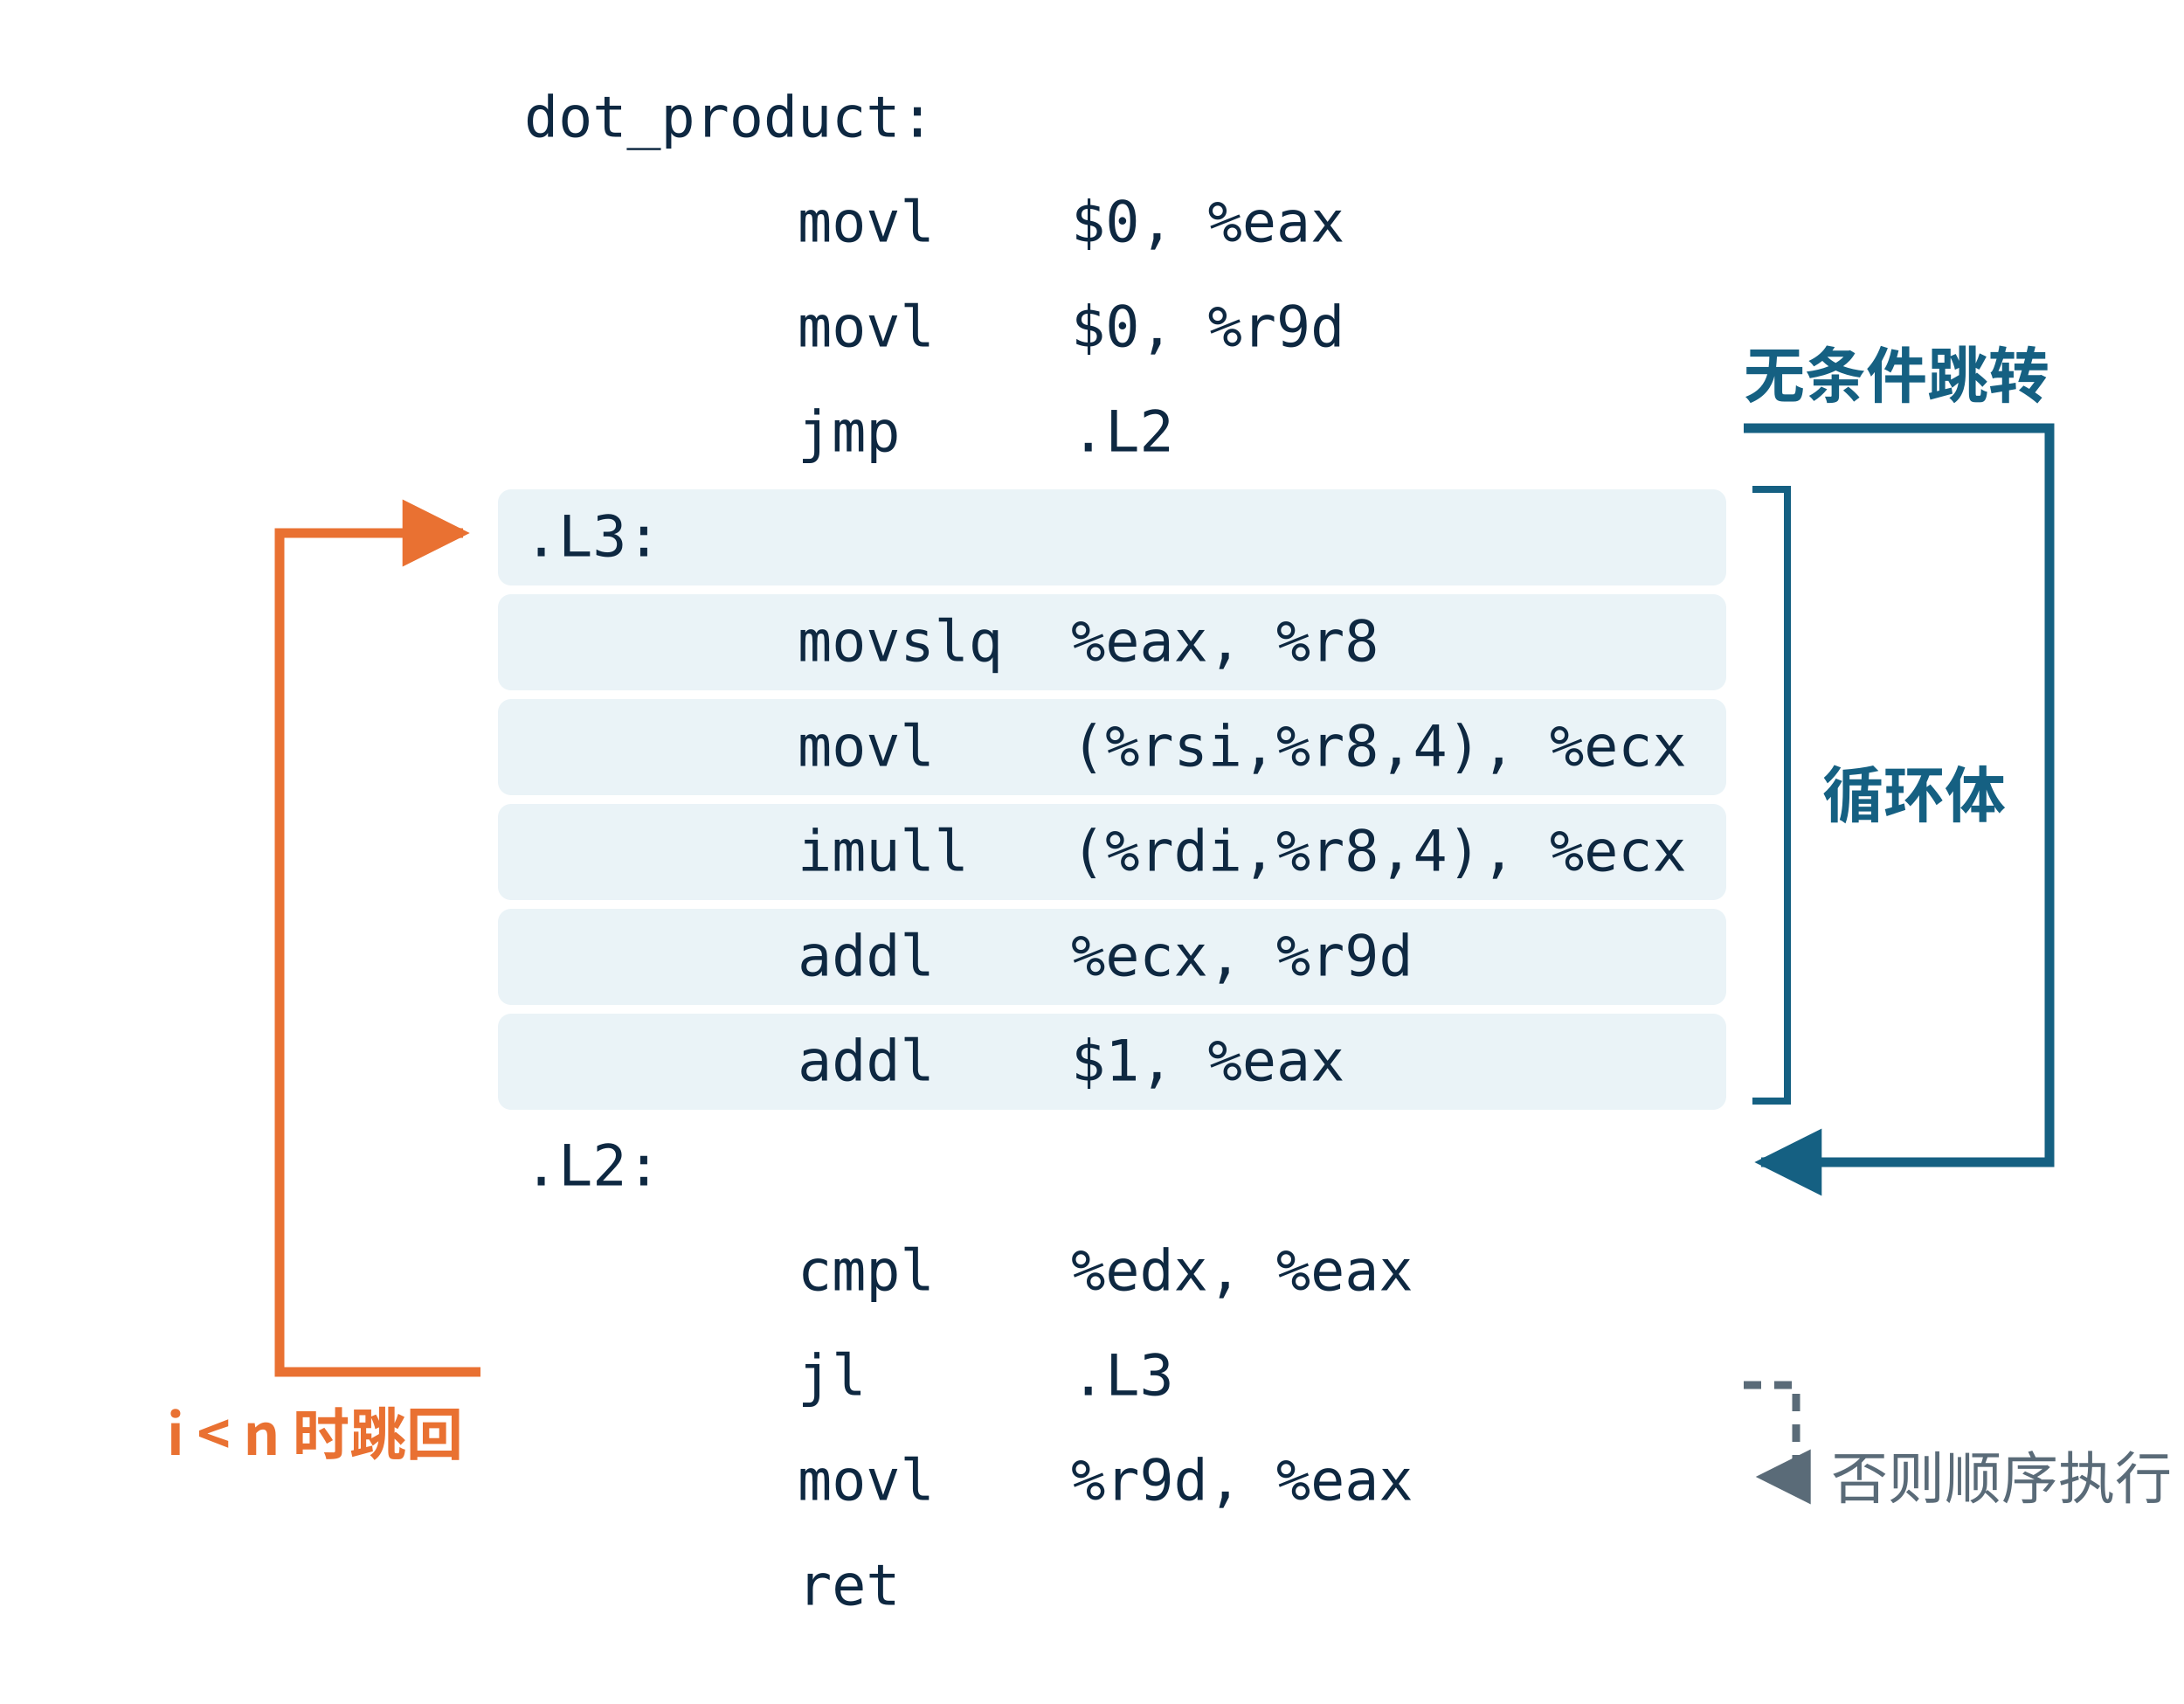
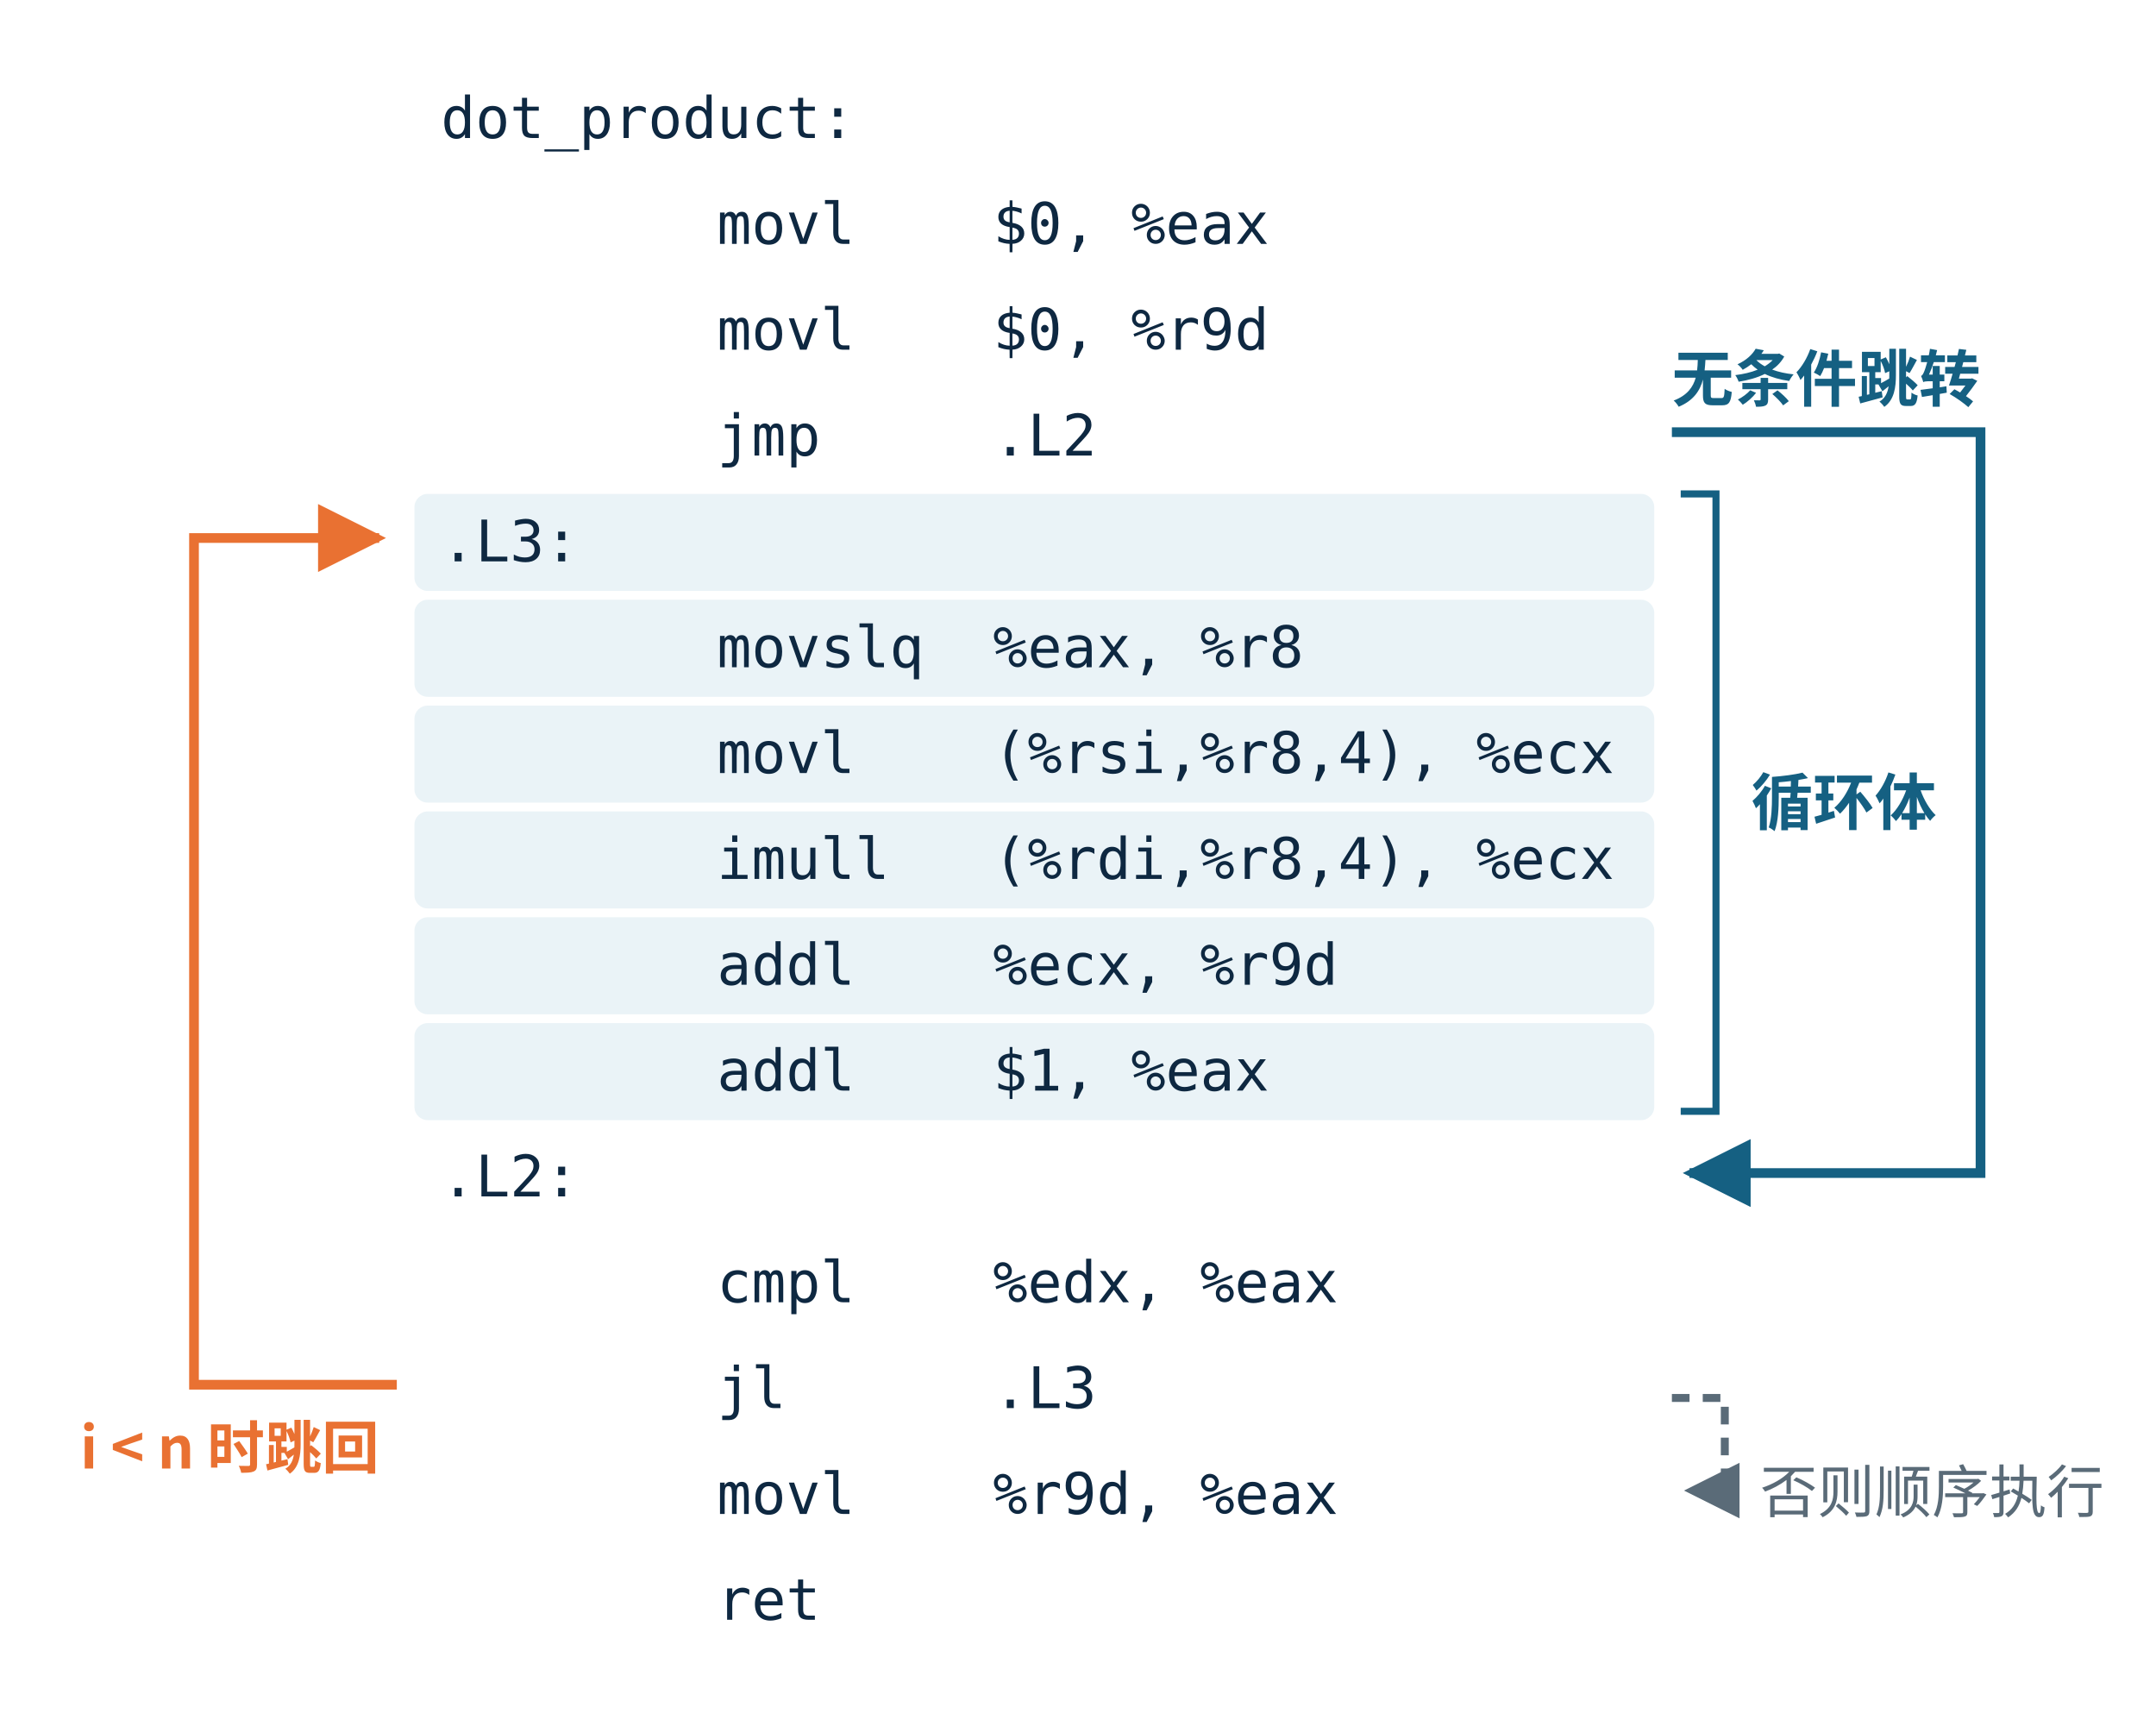
- <svg xmlns="http://www.w3.org/2000/svg" viewBox="0 0 500 390" width="500" height="390">
+ <svg xmlns="http://www.w3.org/2000/svg" viewBox="0 0 489 390" width="489" height="390">
  <defs>
    <marker id="ah-156082" viewBox="0 0 10 10" refX="9" refY="5" markerWidth="7" markerHeight="7" orient="auto-start-reverse">
      <path d="M0,0 L10,5 L0,10 z" fill="#156082" />
    </marker>
    <marker id="ah-e97132" viewBox="0 0 10 10" refX="9" refY="5" markerWidth="7" markerHeight="7" orient="auto-start-reverse">
      <path d="M0,0 L10,5 L0,10 z" fill="#e97132" />
    </marker>
    <marker id="ah-0e2841" viewBox="0 0 10 10" refX="9" refY="5" markerWidth="7" markerHeight="7" orient="auto-start-reverse">
      <path d="M0,0 L10,5 L0,10 z" fill="#0e2841" />
    </marker>
    <marker id="ah-2e7d4f" viewBox="0 0 10 10" refX="9" refY="5" markerWidth="7" markerHeight="7" orient="auto-start-reverse">
      <path d="M0,0 L10,5 L0,10 z" fill="#2e7d4f" />
    </marker>
    <marker id="ah-c0392b" viewBox="0 0 10 10" refX="9" refY="5" markerWidth="7" markerHeight="7" orient="auto-start-reverse">
      <path d="M0,0 L10,5 L0,10 z" fill="#c0392b" />
    </marker>
    <marker id="ah-5a6b78" viewBox="0 0 10 10" refX="9" refY="5" markerWidth="7" markerHeight="7" orient="auto-start-reverse">
      <path d="M0,0 L10,5 L0,10 z" fill="#5a6b78" />
    </marker>
    <marker id="ah-9fb5c3" viewBox="0 0 10 10" refX="9" refY="5" markerWidth="7" markerHeight="7" orient="auto-start-reverse">
      <path d="M0,0 L10,5 L0,10 z" fill="#9fb5c3" />
    </marker>
  </defs>
-   <text x="120.0" y="31.3" font-family="SFMono-Regular, Menlo, DejaVu Sans Mono, Consolas, monospace" font-size="13" font-weight="normal" fill="#0e2841" text-anchor="start">dot_product:</text>
-   <text x="120.0" y="55.3" font-family="SFMono-Regular, Menlo, DejaVu Sans Mono, Consolas, monospace" font-size="13" font-weight="normal" fill="#0e2841" text-anchor="start" xml:space="preserve">        movl    $0, %eax</text>
-   <text x="120.0" y="79.3" font-family="SFMono-Regular, Menlo, DejaVu Sans Mono, Consolas, monospace" font-size="13" font-weight="normal" fill="#0e2841" text-anchor="start" xml:space="preserve">        movl    $0, %r9d</text>
-   <text x="120.0" y="103.3" font-family="SFMono-Regular, Menlo, DejaVu Sans Mono, Consolas, monospace" font-size="13" font-weight="normal" fill="#0e2841" text-anchor="start" xml:space="preserve">        jmp     .L2</text>
-   <rect x="114.0" y="112.0" width="281.2" height="22.0" rx="3" fill="#eaf3f7" stroke="none" stroke-width="0" />
-   <text x="120.0" y="127.3" font-family="SFMono-Regular, Menlo, DejaVu Sans Mono, Consolas, monospace" font-size="13" font-weight="normal" fill="#0e2841" text-anchor="start">.L3:</text>
-   <rect x="114.0" y="136.0" width="281.2" height="22.0" rx="3" fill="#eaf3f7" stroke="none" stroke-width="0" />
-   <text x="120.0" y="151.3" font-family="SFMono-Regular, Menlo, DejaVu Sans Mono, Consolas, monospace" font-size="13" font-weight="normal" fill="#0e2841" text-anchor="start" xml:space="preserve">        movslq  %eax, %r8</text>
-   <rect x="114.0" y="160.0" width="281.2" height="22.0" rx="3" fill="#eaf3f7" stroke="none" stroke-width="0" />
-   <text x="120.0" y="175.3" font-family="SFMono-Regular, Menlo, DejaVu Sans Mono, Consolas, monospace" font-size="13" font-weight="normal" fill="#0e2841" text-anchor="start" xml:space="preserve">        movl    (%rsi,%r8,4), %ecx</text>
-   <rect x="114.0" y="184.0" width="281.2" height="22.0" rx="3" fill="#eaf3f7" stroke="none" stroke-width="0" />
-   <text x="120.0" y="199.3" font-family="SFMono-Regular, Menlo, DejaVu Sans Mono, Consolas, monospace" font-size="13" font-weight="normal" fill="#0e2841" text-anchor="start" xml:space="preserve">        imull   (%rdi,%r8,4), %ecx</text>
-   <rect x="114.0" y="208.0" width="281.2" height="22.0" rx="3" fill="#eaf3f7" stroke="none" stroke-width="0" />
-   <text x="120.0" y="223.3" font-family="SFMono-Regular, Menlo, DejaVu Sans Mono, Consolas, monospace" font-size="13" font-weight="normal" fill="#0e2841" text-anchor="start" xml:space="preserve">        addl    %ecx, %r9d</text>
-   <rect x="114.0" y="232.0" width="281.2" height="22.0" rx="3" fill="#eaf3f7" stroke="none" stroke-width="0" />
-   <text x="120.0" y="247.3" font-family="SFMono-Regular, Menlo, DejaVu Sans Mono, Consolas, monospace" font-size="13" font-weight="normal" fill="#0e2841" text-anchor="start" xml:space="preserve">        addl    $1, %eax</text>
-   <text x="120.0" y="271.3" font-family="SFMono-Regular, Menlo, DejaVu Sans Mono, Consolas, monospace" font-size="13" font-weight="normal" fill="#0e2841" text-anchor="start">.L2:</text>
-   <text x="120.0" y="295.3" font-family="SFMono-Regular, Menlo, DejaVu Sans Mono, Consolas, monospace" font-size="13" font-weight="normal" fill="#0e2841" text-anchor="start" xml:space="preserve">        cmpl    %edx, %eax</text>
-   <text x="120.0" y="319.3" font-family="SFMono-Regular, Menlo, DejaVu Sans Mono, Consolas, monospace" font-size="13" font-weight="normal" fill="#0e2841" text-anchor="start" xml:space="preserve">        jl      .L3</text>
-   <text x="120.0" y="343.3" font-family="SFMono-Regular, Menlo, DejaVu Sans Mono, Consolas, monospace" font-size="13" font-weight="normal" fill="#0e2841" text-anchor="start" xml:space="preserve">        movl    %r9d, %eax</text>
-   <text x="120.0" y="367.3" font-family="SFMono-Regular, Menlo, DejaVu Sans Mono, Consolas, monospace" font-size="13" font-weight="normal" fill="#0e2841" text-anchor="start" xml:space="preserve">        ret</text>
-   <path d="M 401.2 112.0 L 409.2 112.0 L 409.2 252.0 L 401.2 252.0" fill="none" stroke="#156082" stroke-width="1.6" />
-   <text x="417.2" y="187.0" font-family="PingFang SC, Noto Sans CJK SC, Source Han Sans SC, sans-serif" font-size="14" font-weight="bold" fill="#156082" text-anchor="start">循环体</text>
-   <path d="M 399.2 98.0 L 469.2 98.0 L 469.2 266.0 L 403.2 266.0" fill="none" stroke="#156082" stroke-width="2.2" marker-end="url(#ah-156082)" />
-   <text x="434.2" y="91.0" font-family="PingFang SC, Noto Sans CJK SC, Source Han Sans SC, sans-serif" font-size="14" font-weight="bold" fill="#156082" text-anchor="middle">无条件跳转</text>
-   <path d="M 110.0 314.0 L 64.0 314.0 L 64.0 122.0 L 106.0 122.0" fill="none" stroke="#e97132" stroke-width="2.2" marker-end="url(#ah-e97132)" />
-   <text x="106.0" y="333.0" font-family="PingFang SC, Noto Sans CJK SC, Source Han Sans SC, sans-serif" font-size="13" font-weight="bold" fill="#e97132" text-anchor="end">i &lt; n 时跳回</text>
-   <path d="M 399.2 317.0 L 411.2 317.0 L 411.2 338.0 L 403.2 338.0" fill="none" stroke="#5a6b78" stroke-width="1.8" stroke-dasharray="4 3" marker-end="url(#ah-5a6b78)" />
-   <text x="419.2" y="343.0" font-family="PingFang SC, Noto Sans CJK SC, Source Han Sans SC, sans-serif" font-size="13" font-weight="normal" fill="#5a6b78" text-anchor="start">否则顺序执行</text>
+   <text x="100.0" y="31.3" font-family="SFMono-Regular, Menlo, DejaVu Sans Mono, Consolas, monospace" font-size="13" font-weight="normal" fill="#0e2841" text-anchor="start">dot_product:</text>
+   <text x="100.0" y="55.3" font-family="SFMono-Regular, Menlo, DejaVu Sans Mono, Consolas, monospace" font-size="13" font-weight="normal" fill="#0e2841" text-anchor="start" xml:space="preserve">        movl    $0, %eax</text>
+   <text x="100.0" y="79.3" font-family="SFMono-Regular, Menlo, DejaVu Sans Mono, Consolas, monospace" font-size="13" font-weight="normal" fill="#0e2841" text-anchor="start" xml:space="preserve">        movl    $0, %r9d</text>
+   <text x="100.0" y="103.3" font-family="SFMono-Regular, Menlo, DejaVu Sans Mono, Consolas, monospace" font-size="13" font-weight="normal" fill="#0e2841" text-anchor="start" xml:space="preserve">        jmp     .L2</text>
+   <rect x="94.0" y="112.0" width="281.2" height="22.0" rx="3" fill="#eaf3f7" stroke="none" stroke-width="0" />
+   <text x="100.0" y="127.3" font-family="SFMono-Regular, Menlo, DejaVu Sans Mono, Consolas, monospace" font-size="13" font-weight="normal" fill="#0e2841" text-anchor="start">.L3:</text>
+   <rect x="94.0" y="136.0" width="281.2" height="22.0" rx="3" fill="#eaf3f7" stroke="none" stroke-width="0" />
+   <text x="100.0" y="151.3" font-family="SFMono-Regular, Menlo, DejaVu Sans Mono, Consolas, monospace" font-size="13" font-weight="normal" fill="#0e2841" text-anchor="start" xml:space="preserve">        movslq  %eax, %r8</text>
+   <rect x="94.0" y="160.0" width="281.2" height="22.0" rx="3" fill="#eaf3f7" stroke="none" stroke-width="0" />
+   <text x="100.0" y="175.3" font-family="SFMono-Regular, Menlo, DejaVu Sans Mono, Consolas, monospace" font-size="13" font-weight="normal" fill="#0e2841" text-anchor="start" xml:space="preserve">        movl    (%rsi,%r8,4), %ecx</text>
+   <rect x="94.0" y="184.0" width="281.2" height="22.0" rx="3" fill="#eaf3f7" stroke="none" stroke-width="0" />
+   <text x="100.0" y="199.3" font-family="SFMono-Regular, Menlo, DejaVu Sans Mono, Consolas, monospace" font-size="13" font-weight="normal" fill="#0e2841" text-anchor="start" xml:space="preserve">        imull   (%rdi,%r8,4), %ecx</text>
+   <rect x="94.0" y="208.0" width="281.2" height="22.0" rx="3" fill="#eaf3f7" stroke="none" stroke-width="0" />
+   <text x="100.0" y="223.3" font-family="SFMono-Regular, Menlo, DejaVu Sans Mono, Consolas, monospace" font-size="13" font-weight="normal" fill="#0e2841" text-anchor="start" xml:space="preserve">        addl    %ecx, %r9d</text>
+   <rect x="94.0" y="232.0" width="281.2" height="22.0" rx="3" fill="#eaf3f7" stroke="none" stroke-width="0" />
+   <text x="100.0" y="247.3" font-family="SFMono-Regular, Menlo, DejaVu Sans Mono, Consolas, monospace" font-size="13" font-weight="normal" fill="#0e2841" text-anchor="start" xml:space="preserve">        addl    $1, %eax</text>
+   <text x="100.0" y="271.3" font-family="SFMono-Regular, Menlo, DejaVu Sans Mono, Consolas, monospace" font-size="13" font-weight="normal" fill="#0e2841" text-anchor="start">.L2:</text>
+   <text x="100.0" y="295.3" font-family="SFMono-Regular, Menlo, DejaVu Sans Mono, Consolas, monospace" font-size="13" font-weight="normal" fill="#0e2841" text-anchor="start" xml:space="preserve">        cmpl    %edx, %eax</text>
+   <text x="100.0" y="319.3" font-family="SFMono-Regular, Menlo, DejaVu Sans Mono, Consolas, monospace" font-size="13" font-weight="normal" fill="#0e2841" text-anchor="start" xml:space="preserve">        jl      .L3</text>
+   <text x="100.0" y="343.3" font-family="SFMono-Regular, Menlo, DejaVu Sans Mono, Consolas, monospace" font-size="13" font-weight="normal" fill="#0e2841" text-anchor="start" xml:space="preserve">        movl    %r9d, %eax</text>
+   <text x="100.0" y="367.3" font-family="SFMono-Regular, Menlo, DejaVu Sans Mono, Consolas, monospace" font-size="13" font-weight="normal" fill="#0e2841" text-anchor="start" xml:space="preserve">        ret</text>
+   <path d="M 381.2 112.0 L 389.2 112.0 L 389.2 252.0 L 381.2 252.0" fill="none" stroke="#156082" stroke-width="1.6" />
+   <text x="397.2" y="187.0" font-family="PingFang SC, Noto Sans CJK SC, Source Han Sans SC, sans-serif" font-size="14" font-weight="bold" fill="#156082" text-anchor="start">循环体</text>
+   <path d="M 379.2 98.0 L 449.2 98.0 L 449.2 266.0 L 383.2 266.0" fill="none" stroke="#156082" stroke-width="2.2" marker-end="url(#ah-156082)" />
+   <text x="414.2" y="91.0" font-family="PingFang SC, Noto Sans CJK SC, Source Han Sans SC, sans-serif" font-size="14" font-weight="bold" fill="#156082" text-anchor="middle">无条件跳转</text>
+   <path d="M 90.0 314.0 L 44.0 314.0 L 44.0 122.0 L 86.0 122.0" fill="none" stroke="#e97132" stroke-width="2.2" marker-end="url(#ah-e97132)" />
+   <text x="86.0" y="333.0" font-family="PingFang SC, Noto Sans CJK SC, Source Han Sans SC, sans-serif" font-size="13" font-weight="bold" fill="#e97132" text-anchor="end">i &lt; n 时跳回</text>
+   <path d="M 379.2 317.0 L 391.2 317.0 L 391.2 338.0 L 383.2 338.0" fill="none" stroke="#5a6b78" stroke-width="1.8" stroke-dasharray="4 3" marker-end="url(#ah-5a6b78)" />
+   <text x="399.2" y="343.0" font-family="PingFang SC, Noto Sans CJK SC, Source Han Sans SC, sans-serif" font-size="13" font-weight="normal" fill="#5a6b78" text-anchor="start">否则顺序执行</text>
</svg>
